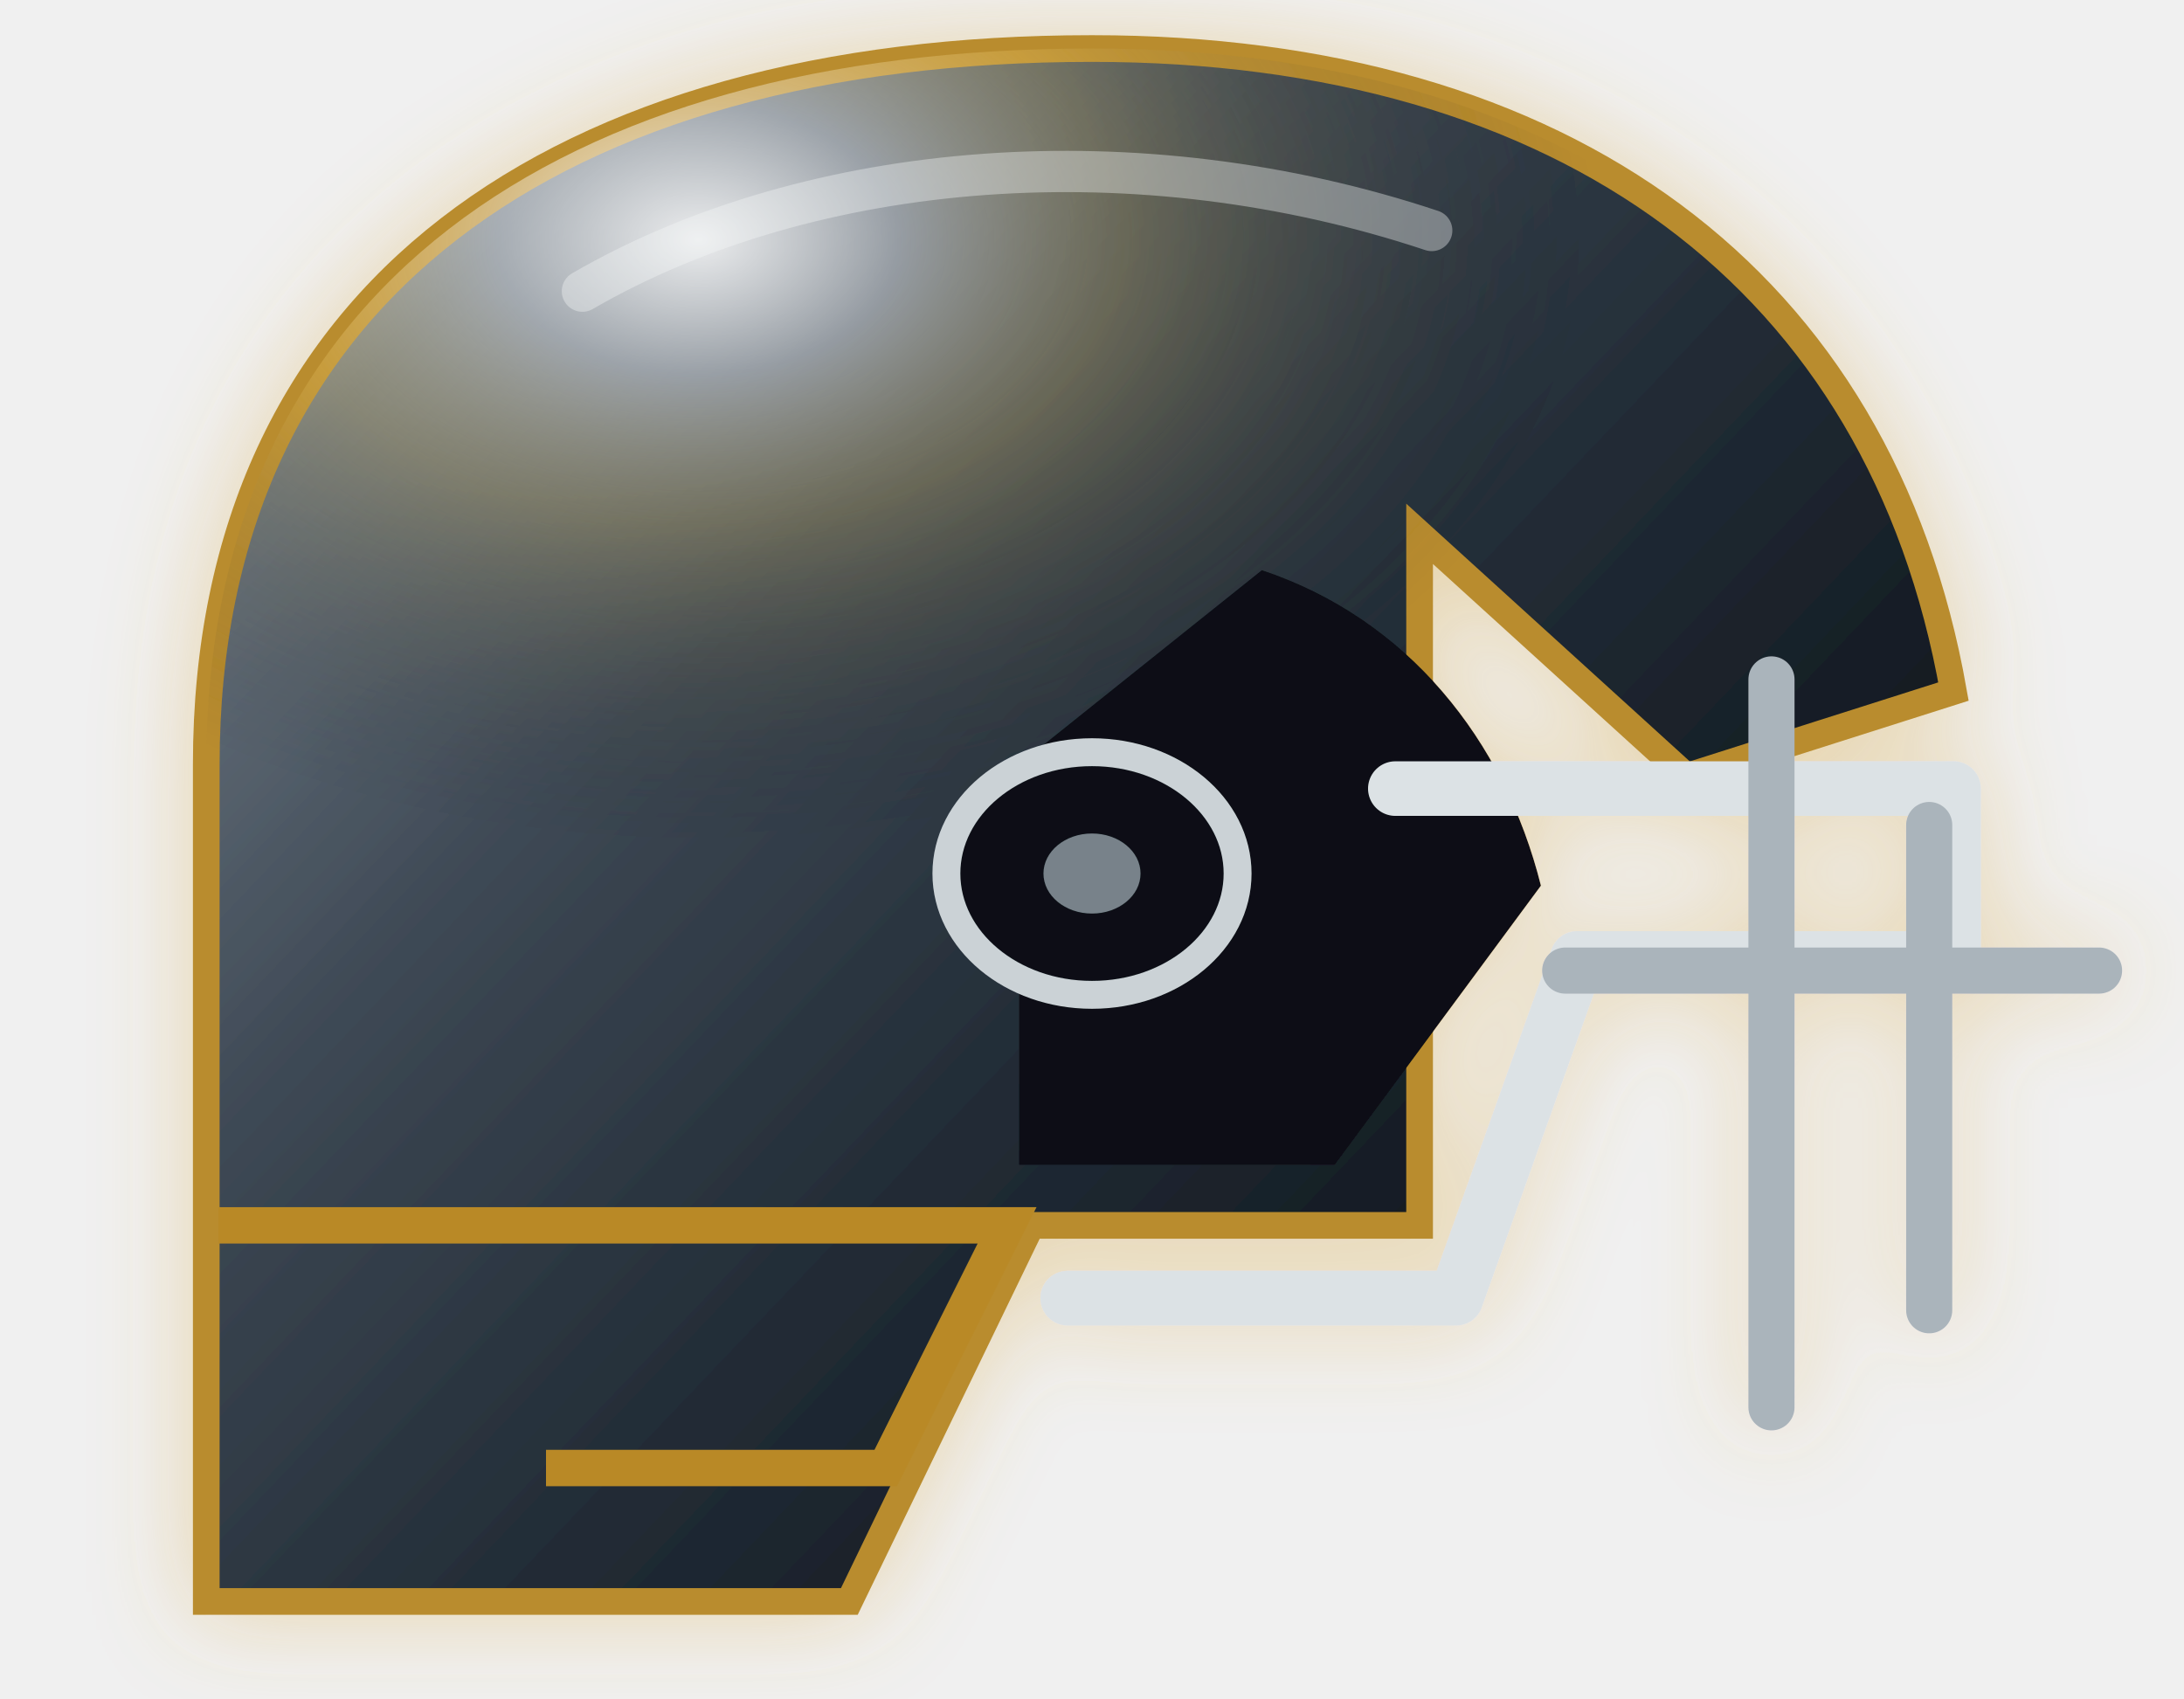
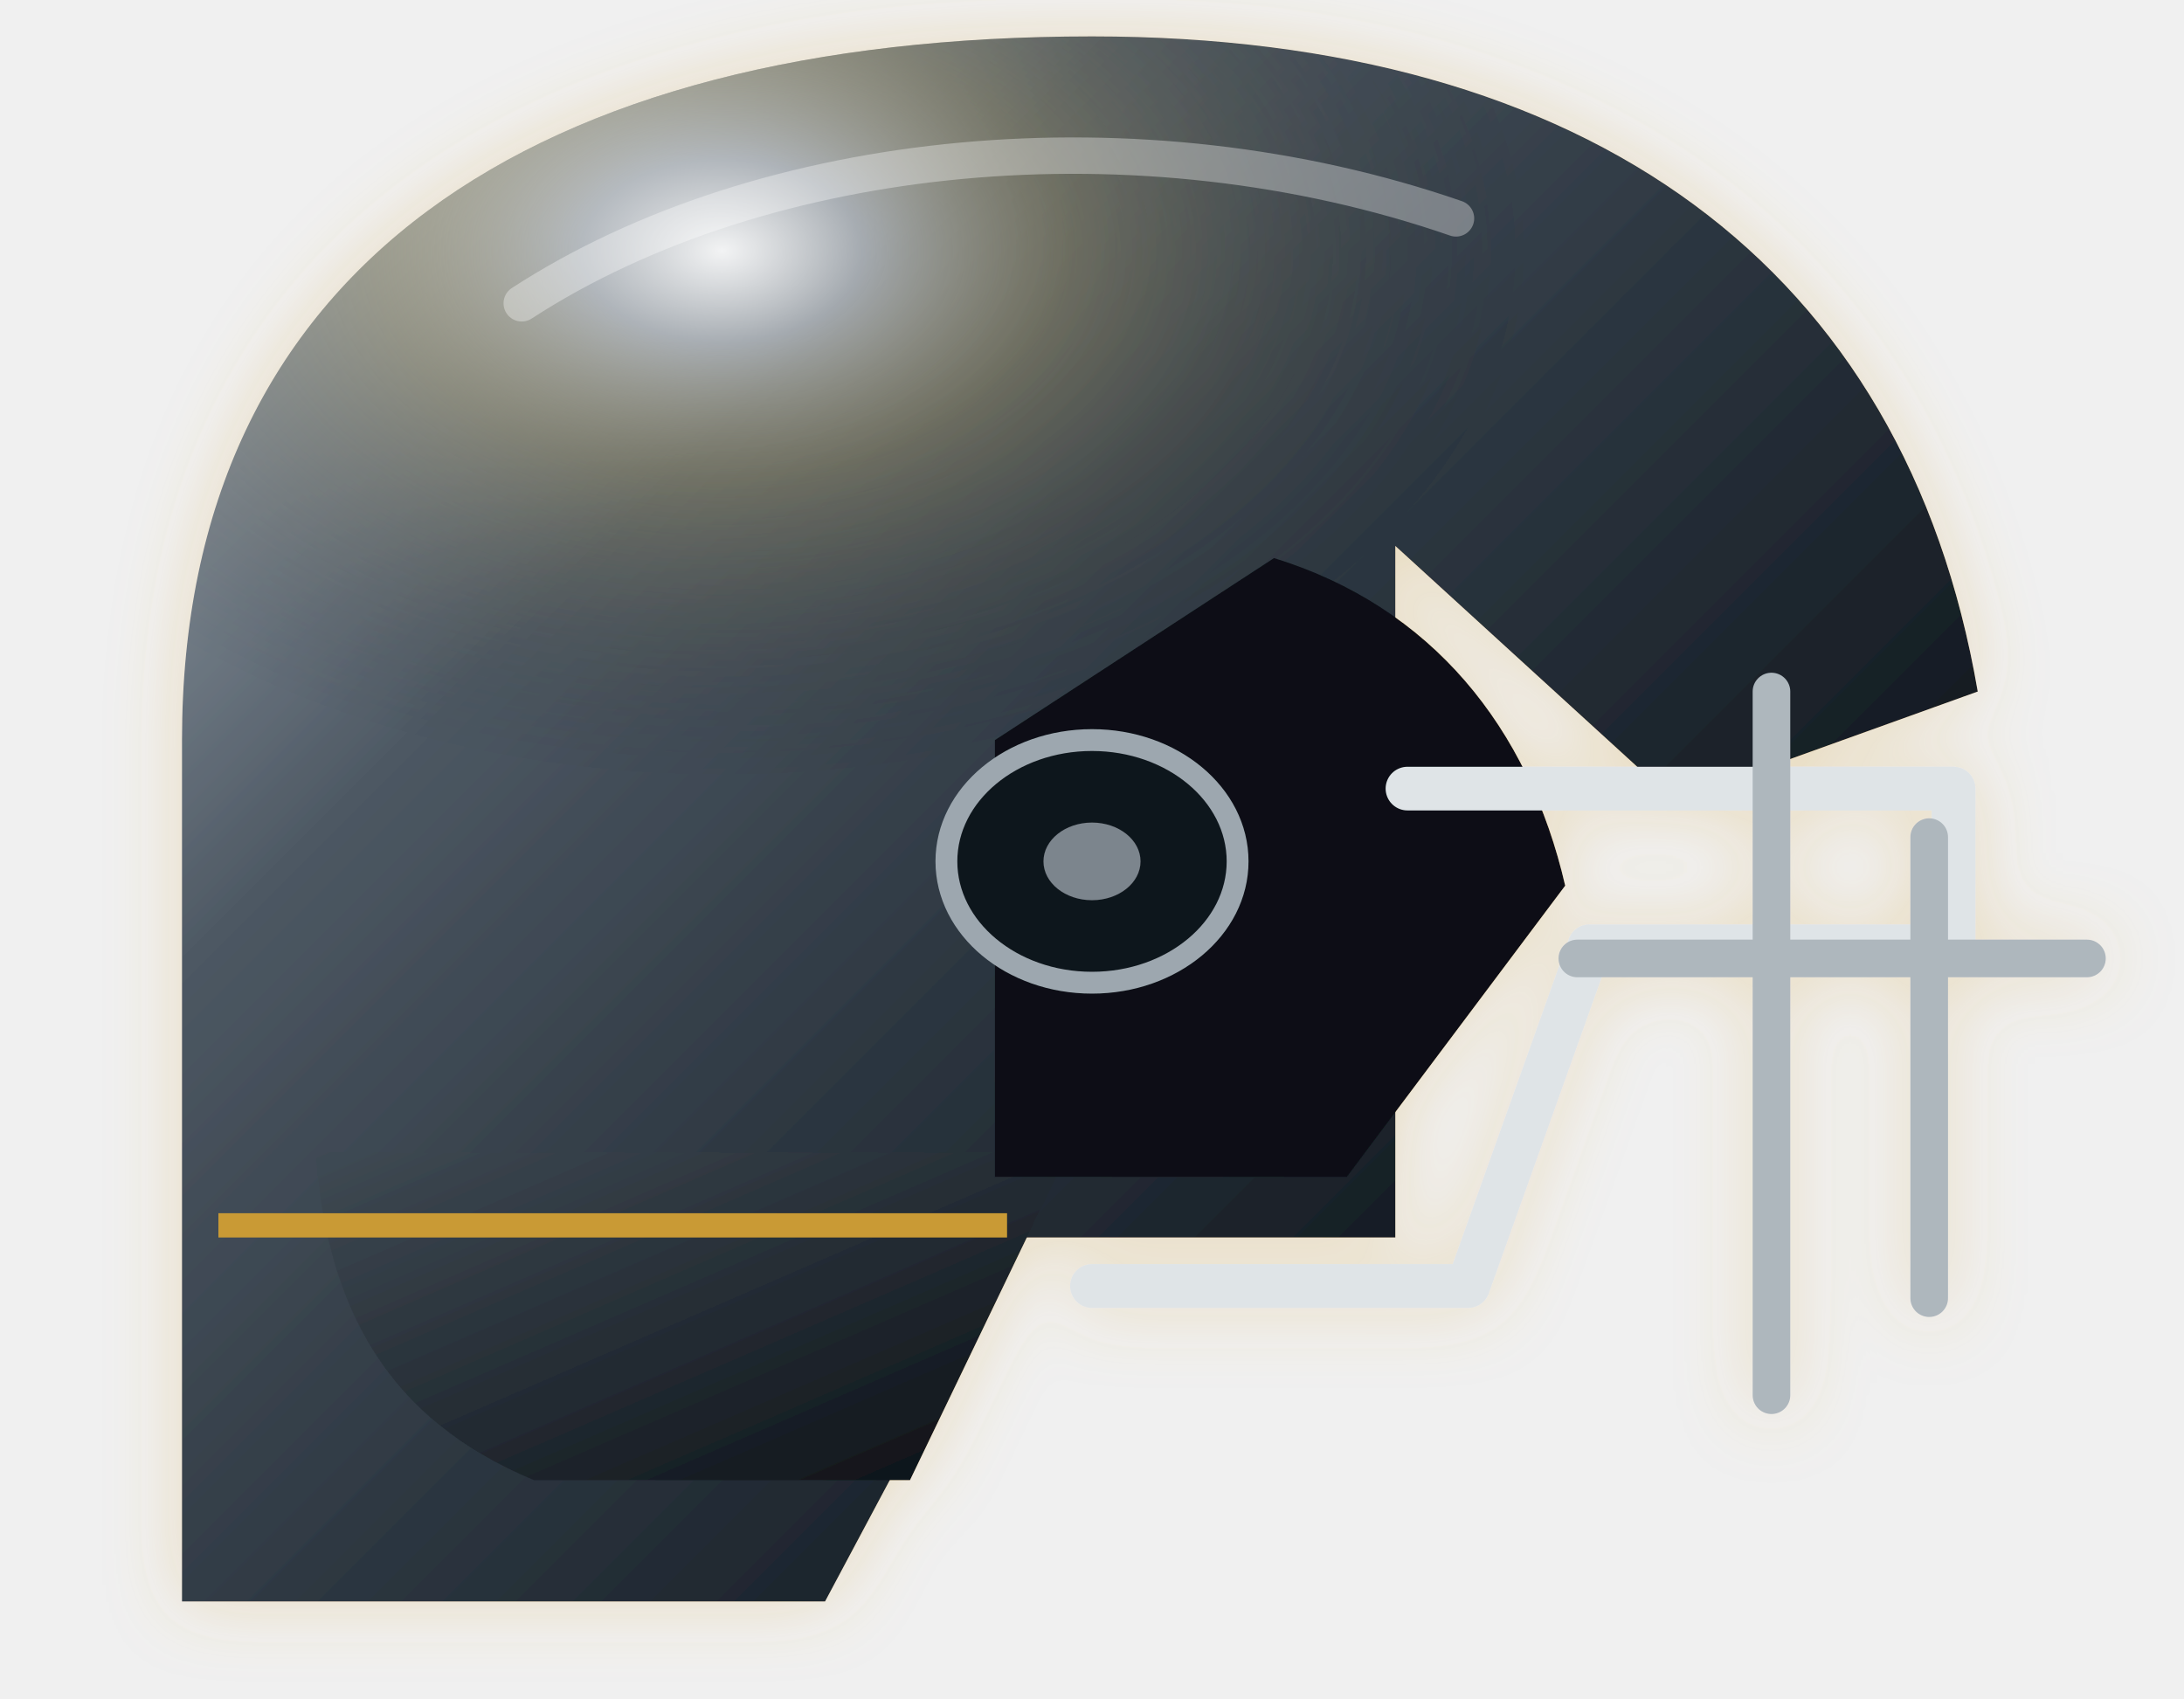
<svg xmlns="http://www.w3.org/2000/svg" viewBox="0 0 180 140">
  <defs>
-     <linearGradient id="shell" x1="20" y1="6" x2="148" y2="128" gradientUnits="userSpaceOnUse">
-       <stop offset="0" stop-color="#a9b0b8" />
-       <stop offset=".14" stop-color="#66717c" />
-       <stop offset=".34" stop-color="#3d4854" />
-       <stop offset=".58" stop-color="#222c36" />
-       <stop offset=".82" stop-color="#11171e" />
-       <stop offset="1" stop-color="#070a0e" />
+     <linearGradient id="shell" x1="22" y1="4" x2="150" y2="132" gradientUnits="userSpaceOnUse">
+       <stop offset="0" stop-color="#c6cbd0" />
+       <stop offset=".10" stop-color="#848e98" />
+       <stop offset=".27" stop-color="#4d5863" />
+       <stop offset=".52" stop-color="#2c3640" />
+       <stop offset=".76" stop-color="#151c23" />
+       <stop offset="1" stop-color="#090d11" />
    </linearGradient>
-     <radialGradient id="shine" cx="28%" cy="16%" r="72%">
-       <stop offset="0" stop-color="#fff" stop-opacity=".88" />
-       <stop offset=".16" stop-color="#fff" stop-opacity=".42" />
-       <stop offset=".34" stop-color="#f0cc69" stop-opacity=".25" />
-       <stop offset=".72" stop-color="#000" stop-opacity="0" />
+     <radialGradient id="shine" cx="30%" cy="18%" r="65%">
+       <stop offset="0" stop-color="#fff" stop-opacity=".92" />
+       <stop offset=".12" stop-color="#fff" stop-opacity=".48" />
+       <stop offset=".30" stop-color="#f2d072" stop-opacity=".22" />
+       <stop offset=".7" stop-color="#000" stop-opacity="0" />
    </radialGradient>
-     <filter id="shadow" x="-35%" y="-35%" width="170%" height="170%">
+     <linearGradient id="lower" x1="0" y1="0" x2="1" y2="1">
+       <stop stop-color="#3f4a54" />
+       <stop offset="1" stop-color="#0a0f14" />
+     </linearGradient>
+     <filter id="shadow" x="-30%" y="-30%" width="160%" height="160%">
      <feDropShadow dx="0" dy="7" stdDeviation="4" flood-color="#000" flood-opacity=".78" />
-       <feDropShadow dx="0" dy="0" stdDeviation="4" flood-color="#d7a83d" flood-opacity=".38" />
+       <feDropShadow dx="0" dy="0" stdDeviation="3" flood-color="#d6aa42" flood-opacity=".28" />
    </filter>
  </defs>
  <g filter="url(#shadow)">
-     <path d="M17 101V63C17 24 46 4 90 4c39 0 65 19 71 53l-22 7-22-20v57H85l-15 31H17Z" fill="url(#shell)" stroke="#b98c2e" stroke-width="2.2" />
-     <path d="M17 101V63C17 24 46 4 90 4c39 0 65 19 71 53" fill="url(#shine)" />
-     <path d="M48 24c19-11 46-13 70-5" fill="none" stroke="#f4f7f8" stroke-opacity=".38" stroke-width="3.4" stroke-linecap="round" />
-     <path d="M104 47c12 4 20 14 23 26l-17 23H84V63Z" fill="#090d12" />
-     <ellipse cx="90" cy="72" rx="12" ry="10" fill="#0b1117" stroke="#cbd2d6" stroke-width="2.3" />
-     <ellipse cx="90" cy="72" rx="4" ry="3.3" fill="#78828a" />
-     <path d="M115 65h46v14h-31l-10 28H88" fill="none" stroke="#dce2e5" stroke-width="4.5" stroke-linecap="round" stroke-linejoin="round" />
-     <path d="M146 56v60M159 68v40M129 80h44" fill="none" stroke="#aab4bb" stroke-width="3.8" stroke-linecap="round" />
-     <path d="M18 101h65l-10 20H45" fill="none" stroke="#b98928" stroke-width="3" />
+     <path d="M15 100V61C15 22 44 3 90 3c41 0 67 19 73 54l-25 9-23-21v57H84l-16 30H15Z" fill="url(#shell)" />
+     <path d="M15 100V61C15 22 44 3 90 3c41 0 67 19 73 54" fill="url(#shine)" />
+     <path d="M26 95h62l-13 27H44c-12-5-17-14-18-27Z" fill="url(#lower)" />
+     <path d="M105 46c13 4 21 14 24 27l-18 24H82V61Z" fill="#0b1016" />
+     <path d="M43 25c20-13 51-16 77-7" fill="none" stroke="#fff" stroke-opacity=".34" stroke-width="3" stroke-linecap="round" />
+     <ellipse cx="90" cy="71" rx="12" ry="10" fill="#10171d" stroke="#9da7af" stroke-width="1.8" />
+     <ellipse cx="90" cy="71" rx="4" ry="3.2" fill="#7c858d" />
+     <path d="M116 65h45v13h-30l-10 28H90" fill="none" stroke="#dfe4e7" stroke-width="3.6" stroke-linecap="round" stroke-linejoin="round" />
+     <path d="M146 57v58M159 69v38M130 79h42" fill="none" stroke="#aeb7bd" stroke-width="3.1" stroke-linecap="round" />
+     <path d="M18 101h65" fill="none" stroke="#c99a34" stroke-width="2" />
  </g>
</svg>
